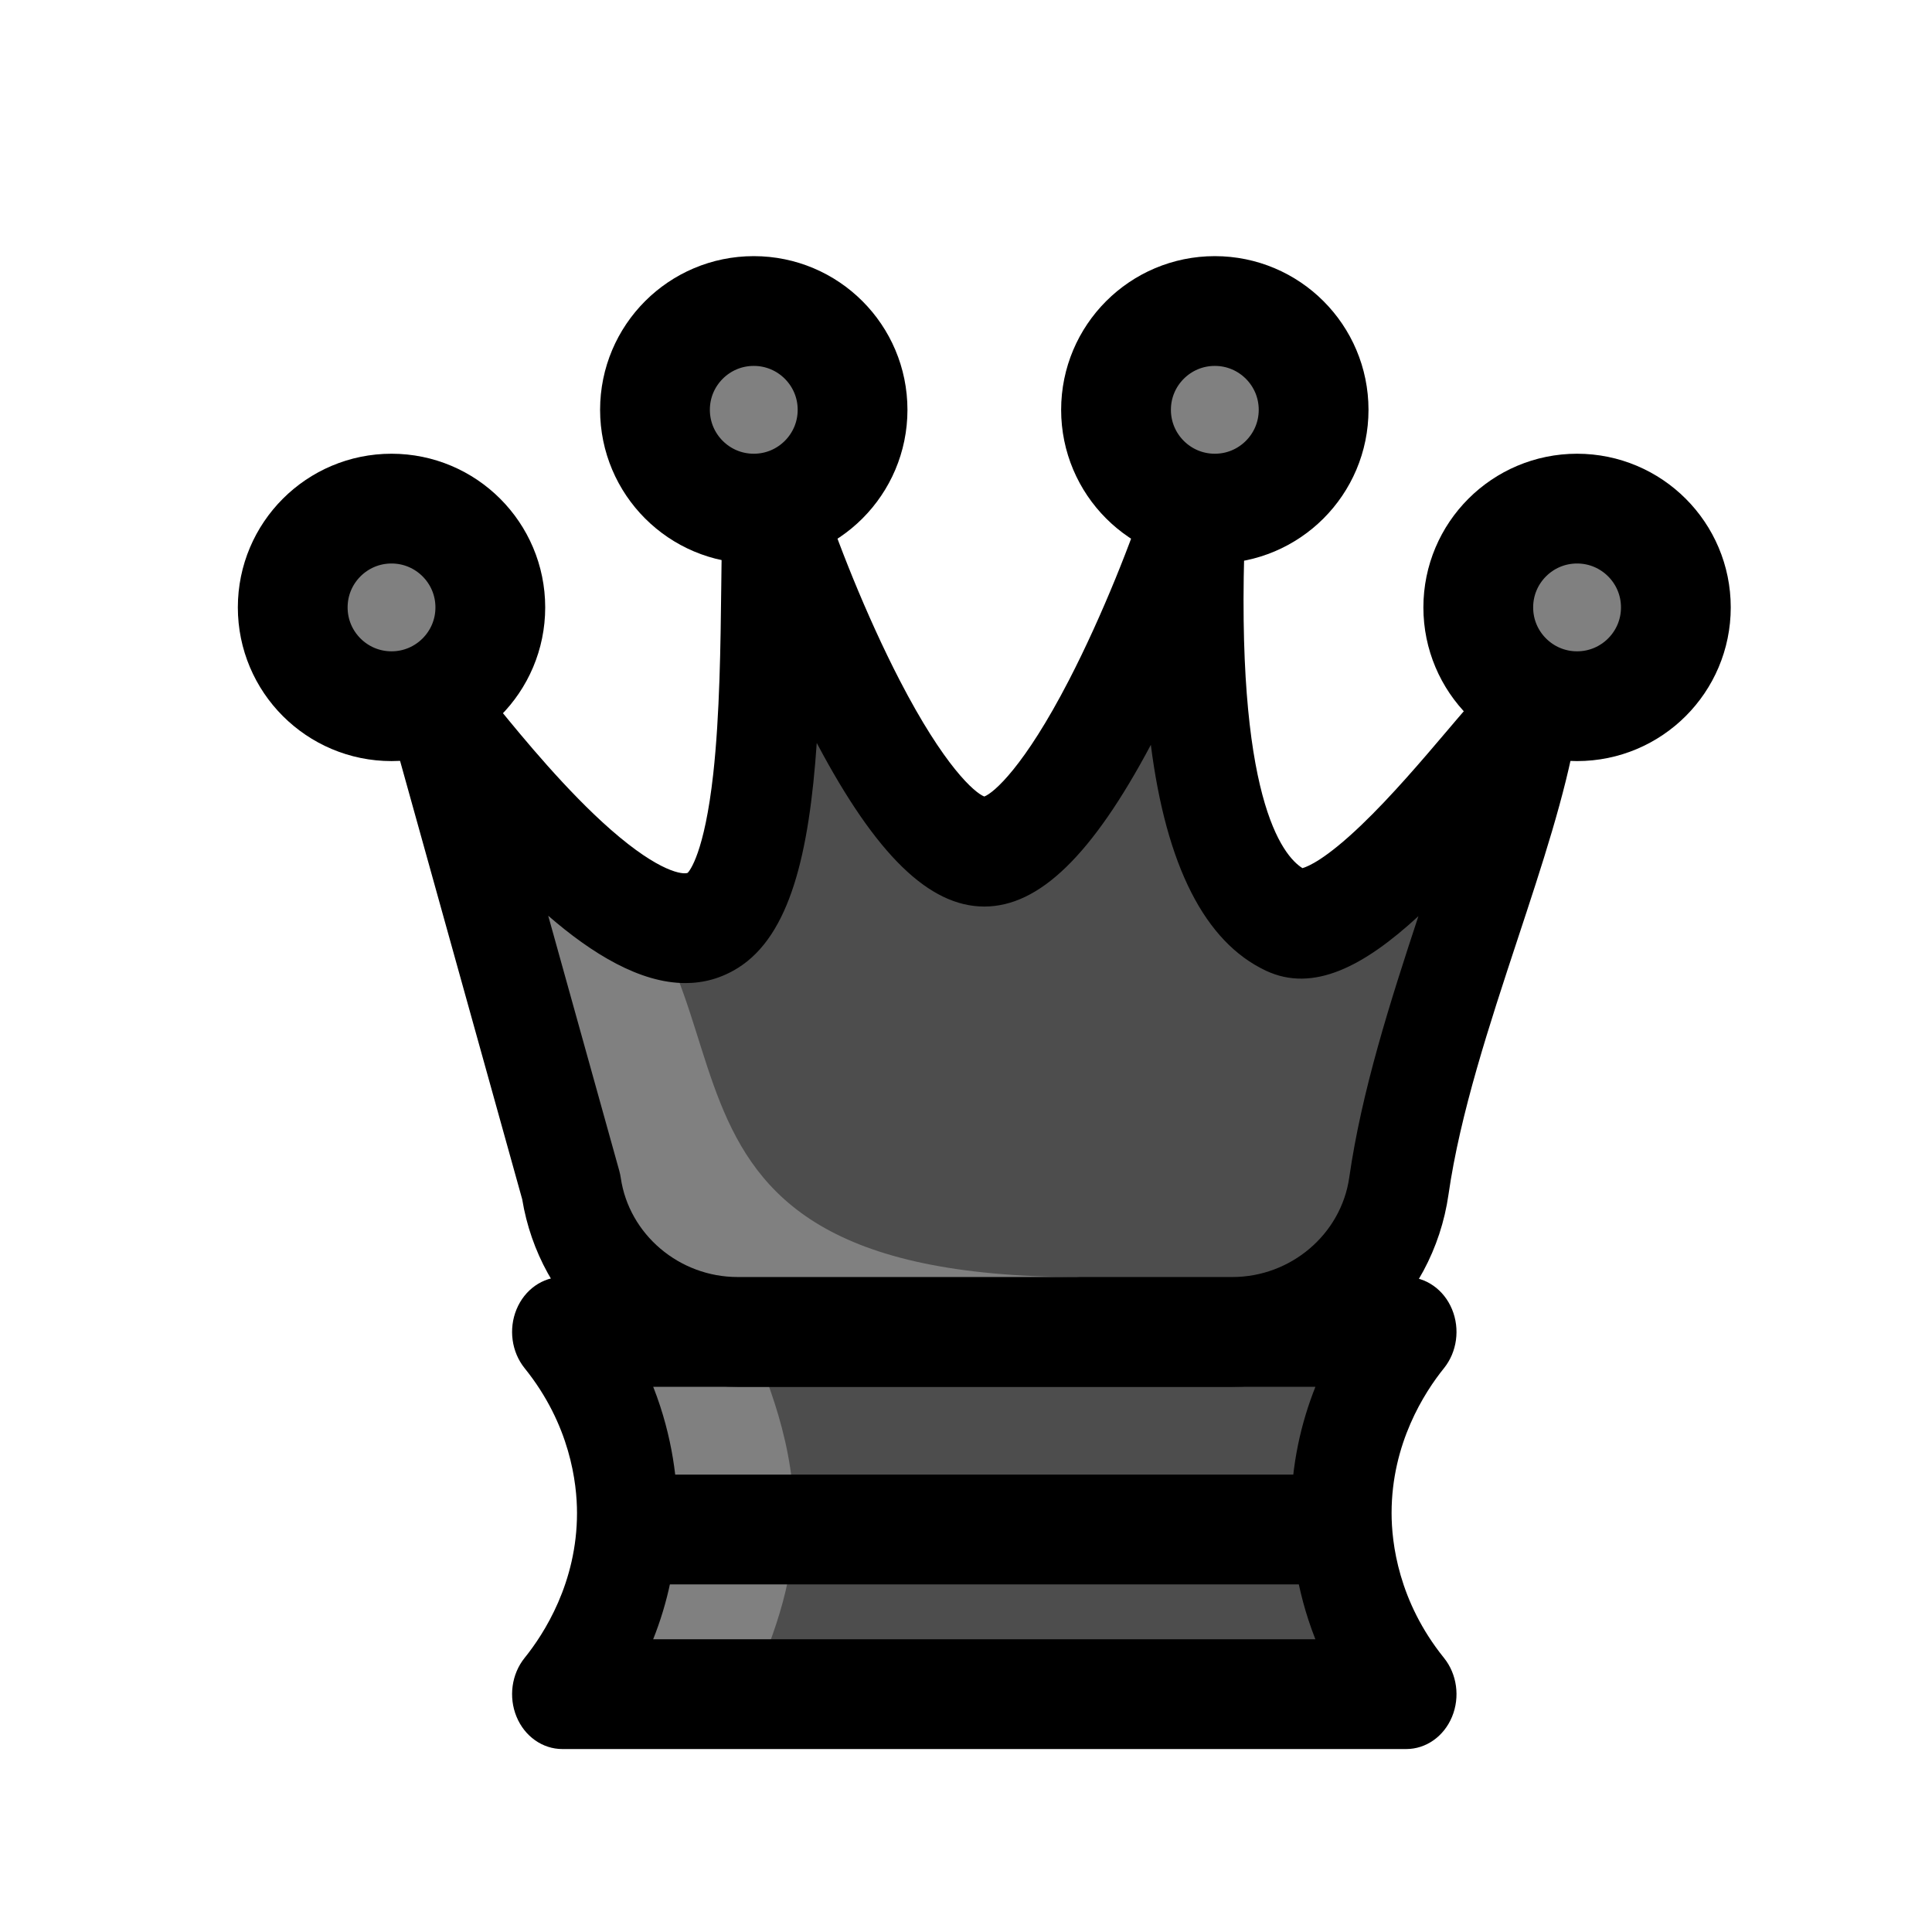
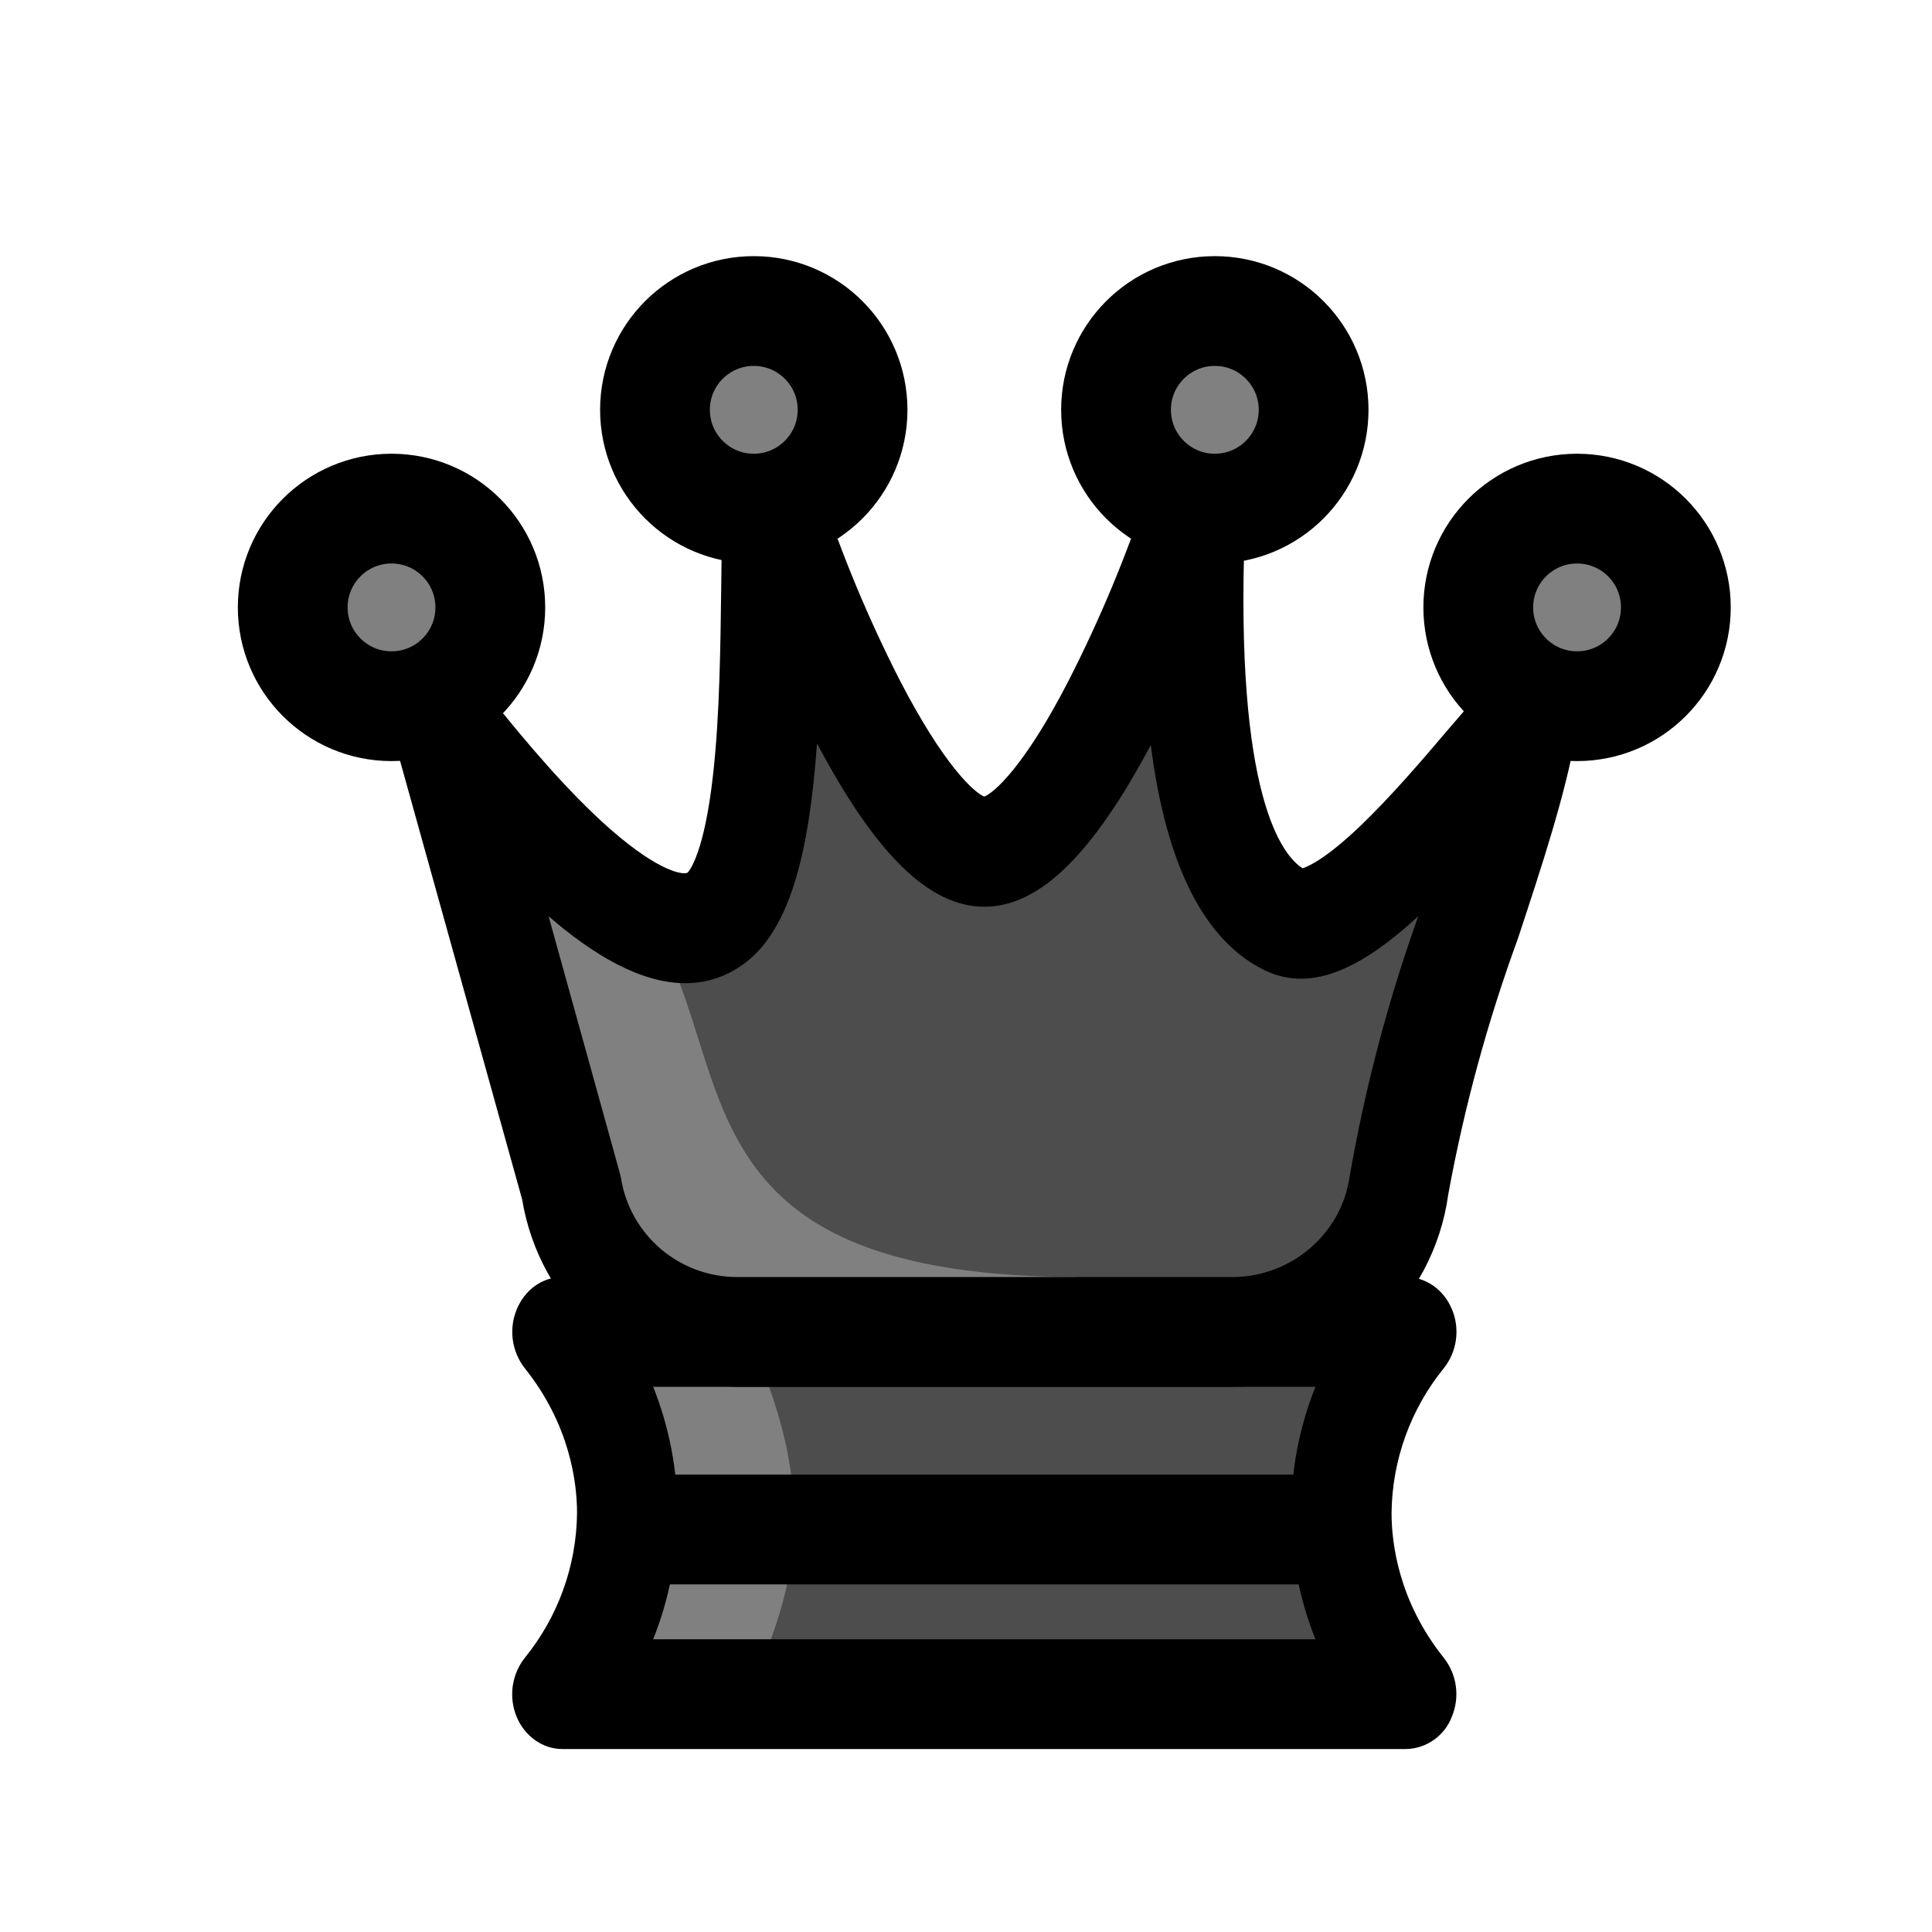
<svg xmlns="http://www.w3.org/2000/svg" width="100" height="100" viewBox="-50 -90 498 528">
-   <path d="M319.324 393H88.676c4.5-5.578 17.746-23.473 17.746-49.5 0-6.973-.953-28.68-17.746-49.5h230.648c-4.5 5.578-17.742 23.473-17.742 49.5 0 6.973.95 28.68 17.742 49.5" style="stroke:none;fill-rule:nonzero;fill:#4d4d4d;fill-opacity:1" transform="translate(0 -20)" />
-   <path d="M140 393c3.563-10.281 11.434-25.773 12-45 .7-23.797-8.102-41.723-12-53-10.68 0-27.254-1-37.934-1l15.563 54-24.715 45Zm0 0" style="stroke:none;fill-rule:nonzero;fill:gray;fill-opacity:1" transform="translate(0 -20)" />
-   <path d="M113.504 378h180.98c-5.523-14.016-6.632-26.637-6.632-34.5 0-13.32 2.828-24.914 6.644-34.5h-180.98c5.523 14.016 6.632 26.637 6.632 34.5 0 13.32-2.828 24.914-6.644 34.5m205.816 30H88.68c-5.399 0-10.293-3.453-12.512-8.824-2.223-5.375-1.356-11.668 2.21-16.094 5.345-6.629 14.313-20.586 14.313-39.582 0-8.152-1.859-24.14-14.316-39.586-3.563-4.422-4.43-10.719-2.207-16.09 2.219-5.37 7.113-8.824 12.512-8.824h230.64c5.399 0 10.293 3.453 12.512 8.824 2.223 5.375 1.36 11.668-2.21 16.094-5.345 6.629-14.313 20.586-14.313 39.582 0 8.152 1.859 24.14 14.312 39.586 3.57 4.422 4.434 10.719 2.211 16.09-2.219 5.37-7.113 8.824-12.512 8.824" style="stroke:none;fill-rule:nonzero;fill:#000;fill-opacity:1" transform="translate(0 -20)" />
-   <path d="M91.102 254.3 55.73 127.333c3.239 1.95 50.434 69.043 74.133 54.168 18.852-11.832 14.93-84.18 16.477-112.5 8.297 26.242 36.086 93.75 57.66 93.75 21.574 0 49.363-67.508 57.66-93.75.524 3.23-7.828 97.156 24.711 112.5 18.586 8.766 59.883-51.512 65.902-54.168-6.168 35.207-28.808 83.805-34.972 126.797C314.02 277.012 294.652 294 271.793 294H136.582c-22.789 0-42.14-16.89-45.48-39.7" style="stroke:none;fill-rule:nonzero;fill:#4d4d4d;fill-opacity:1" transform="translate(0 -20)" />
-   <path d="M86.828 159C153 192 93 279 230 279l-100.027 15c-11.192-10.469-34.067-34.773-43.145-72-6.59-27.016-3.2-49.723 0-63" style="stroke:none;fill-rule:nonzero;fill:gray;fill-opacity:1" transform="translate(0 -20)" />
-   <path d="M203.703 147.773Zm.594 0Zm-81.395 20.809Zm-38.078 11.68 19.41 69.672c.184.656.325 1.324.422 2 2.262 15.43 15.989 27.066 31.926 27.066h135.215c15.984 0 29.719-11.691 31.941-27.191 3.395-23.657 11.149-47.887 18.903-71.43-14.899 13.738-28.77 20.996-41.707 14.89-16.641-7.843-27.207-28.601-31.418-61.707C233.488 163.708 219.02 177.75 204 177.75c-15.078 0-29.594-14.148-45.691-44.52l-.098-.19c-2.066 30.175-7.305 52.554-21.508 61.468-4.605 2.887-9.437 4.16-14.383 4.16-12.39 0-25.488-7.984-37.496-18.406M271.797 309H136.582c-14.125 0-27.832-5.176-38.602-14.578-10.75-9.379-17.918-22.363-20.265-36.66L42.598 131.703c-1.63-5.84.144-12.172 4.484-16.02 4.336-3.847 10.375-4.433 15.266-1.492 2.629 1.579 4.12 3.407 9.07 9.457 6.426 7.856 18.39 22.48 30.516 33.102 13.468 11.797 19.843 12.313 21.015 11.785.489-.508 4.574-5.36 6.977-27.066 1.777-16.094 2.004-35.356 2.183-50.836.106-8.813.192-16.426.528-22.528.386-7.144 5.343-12.992 11.836-13.964 6.484-.973 12.703 3.195 14.843 9.96 4.094 12.954 12.352 34.004 21.567 51.825 12.207 23.61 20.52 30.758 23.117 31.754 2.598-.996 10.91-8.145 23.117-31.754 9.215-17.82 17.473-38.871 21.567-51.824 2.043-6.461 7.828-10.586 14.062-10.055 6.234.539 11.352 5.621 12.438 12.351.324 2.008.265 3.45.078 8.223-2.903 73.414 10.297 89.258 15.691 92.633 1.535-.43 6.344-2.438 16.086-11.766 8.309-7.953 16.664-17.789 23.379-25.695 8.89-10.469 12.215-14.383 16.71-16.367 4.661-2.059 9.977-1.168 13.86 2.32 3.883 3.484 5.711 9.012 4.766 14.406-2.988 17.067-9.297 36.192-15.977 56.442-7.734 23.453-15.734 47.707-18.914 69.855-2.117 14.774-9.355 28.23-20.383 37.899C299.695 303.797 285.96 309 271.797 309" style="stroke:none;fill-rule:nonzero;fill:#000;fill-opacity:1" transform="translate(0 -20)" />
-   <path d="M168 42c0 14.91-12.09 27-27 27s-27-12.09-27-27 12.09-27 27-27 27 12.09 27 27" style="stroke:none;fill-rule:nonzero;fill:gray;fill-opacity:1" transform="translate(0 -20)" />
-   <path d="M0 0c0-14.91-12.09-27-27-27S-54-14.91-54 0s12.09 27 27 27S0 14.91 0 0Zm0 0" style="fill:none;stroke-width:30;stroke-linecap:butt;stroke-linejoin:round;stroke:#000;stroke-opacity:1;stroke-miterlimit:10" transform="matrix(1 0 0 -1 168 22)" />
-   <path d="M294 42c0 14.91-12.09 27-27 27s-27-12.09-27-27 12.09-27 27-27 27 12.09 27 27" style="stroke:none;fill-rule:nonzero;fill:gray;fill-opacity:1" transform="translate(0 -20)" />
-   <path d="M0 0c0-14.91-12.09-27-27-27S-54-14.91-54 0s12.09 27 27 27S0 14.91 0 0Zm0 0" style="fill:none;stroke-width:30;stroke-linecap:butt;stroke-linejoin:round;stroke:#000;stroke-opacity:1;stroke-miterlimit:10" transform="matrix(1 0 0 -1 294 22)" />
-   <path d="M393 96c0 14.91-12.09 27-27 27s-27-12.09-27-27 12.09-27 27-27 27 12.09 27 27" style="stroke:none;fill-rule:nonzero;fill:gray;fill-opacity:1" transform="translate(0 -20)" />
-   <path d="M0 0c0-14.91-12.09-27-27-27S-54-14.91-54 0s12.09 27 27 27S0 14.91 0 0Zm0 0" style="fill:none;stroke-width:30;stroke-linecap:butt;stroke-linejoin:round;stroke:#000;stroke-opacity:1;stroke-miterlimit:10" transform="matrix(1 0 0 -1 393 76)" />
-   <path d="M69 96c0 14.91-12.09 27-27 27s-27-12.09-27-27 12.09-27 27-27 27 12.09 27 27" style="stroke:none;fill-rule:nonzero;fill:gray;fill-opacity:1" transform="translate(0 -20)" />
-   <path d="M0 0c0-14.91-12.09-27-27-27S-54-14.91-54 0s12.09 27 27 27S0 14.91 0 0Zm0 0" style="fill:none;stroke-width:30;stroke-linecap:butt;stroke-linejoin:round;stroke:#000;stroke-opacity:1;stroke-miterlimit:10" transform="matrix(1 0 0 -1 69 76)" />
-   <path d="M0 0h197.695" style="fill:none;stroke-width:30;stroke-linecap:butt;stroke-linejoin:round;stroke:#000;stroke-opacity:1;stroke-miterlimit:10" transform="matrix(1 0 0 -1 105.152 328)" />
+   <path fill="#4d4d4d" d="M319.3 373H88.7a79.8 79.8 0 0 0 17.7-49.5c0-7-1-28.7-17.7-49.5h230.6a79.8 79.8 0 0 0-17.7 49.5c0 7 1 28.7 17.7 49.5" />
+   <path fill="gray" d="M140 373c3.6-10.3 11.4-25.8 12-45 .7-23.8-8.1-41.7-12-53-10.7 0-27.3-1-38-1l15.6 54L93 373Zm0 0" />
+   <path d="M113.5 358h181a92.9 92.9 0 0 1 0-69h-181a92.9 92.9 0 0 1 0 69m205.8 30H88.7c-5.4 0-10.3-3.5-12.5-8.8a16.1 16.1 0 0 1 2.2-16.1 63.8 63.8 0 0 0 14.3-39.6c0-8.2-1.9-24.1-14.3-39.6a16.1 16.1 0 0 1-2.2-16c2.2-5.4 7-8.9 12.5-8.9h230.6c5.4 0 10.3 3.5 12.5 8.8a16 16 0 0 1-2.2 16.1 63.8 63.8 0 0 0-14.3 39.6c0 8.2 1.9 24.1 14.3 39.6a16 16 0 0 1 2.2 16 13.7 13.7 0 0 1-12.5 8.9" />
+   <path fill="#4d4d4d" d="m91.1 234.3-35.4-127c3.3 2 50.5 69 74.2 54.2 18.8-11.8 14.9-84.2 16.4-112.5 8.3 26.2 36.1 93.8 57.7 93.8s49.4-67.6 57.7-93.8c.5 3.2-7.9 97.2 24.7 112.5 18.6 8.8 59.9-51.5 65.9-54.2-6.2 35.2-28.8 83.8-35 126.8a46.2 46.2 0 0 1-45.5 39.9H136.6A46.1 46.1 0 0 1 91 234.3" />
+   <path fill="gray" d="M86.8 139C153 172 93 259 230 259l-100 15a148.2 148.2 0 0 1-43.2-72c-6.6-27-3.2-49.7 0-63" />
+   <path d="M203.7 127.8Zm.6 0Zm-81.4 20.8Zm-38 11.7 19.3 69.6.5 2a32.1 32.1 0 0 0 31.9 27.1h135.2c16 0 29.7-11.7 32-27.2a429.6 429.6 0 0 1 18.8-71.4c-14.9 13.7-28.7 21-41.7 14.9-16.6-7.9-27.2-28.6-31.4-61.7-16 30.1-30.5 44.2-45.5 44.2s-29.6-14.2-45.7-44.6v-.2c-2.2 30.2-7.4 52.6-21.6 61.5a26.6 26.6 0 0 1-14.4 4.2c-12.4 0-25.5-8-37.5-18.4m187 128.7H136.6A58.7 58.7 0 0 1 98 274.4a62 62 0 0 1-20.3-36.6L42.6 111.7c-1.6-5.8.1-12.2 4.5-16a12.8 12.8 0 0 1 15.2-1.5 36 36 0 0 1 9.1 9.4c6.4 7.9 18.4 22.5 30.5 33.1 13.5 11.8 19.9 12.4 21 11.8.5-.5 4.6-5.3 7-27 1.8-16.1 2-35.4 2.2-50.9.1-8.8.2-16.4.5-22.5.4-7.1 5.4-13 11.9-14s12.7 3.2 14.8 10a365 365 0 0 0 21.6 51.8c12.2 23.6 20.5 30.8 23.1 31.8 2.6-1 11-8.2 23.1-31.8a365.3 365.3 0 0 0 21.6-51.8c2-6.5 7.8-10.6 14-10 6.3.5 11.4 5.6 12.5 12.3.3 2 .2 3.4 0 8.2-2.8 73.4 10.4 89.3 15.8 92.7 1.5-.5 6.3-2.5 16-11.8 8.3-8 16.7-17.8 23.4-25.7 9-10.5 12.2-14.4 16.7-16.4 4.7-2 10-1.1 13.9 2.3a16 16 0 0 1 4.8 14.5c-3 17-9.3 36.1-16 56.4a426.2 426.2 0 0 0-19 69.8 62 62 0 0 1-20.3 38 58.7 58.7 0 0 1-38.7 14.6" />
+   <path fill="gray" d="M168 22a27 27 0 1 1-54 0 27 27 0 0 1 54 0" />
+   <path fill="none" stroke="#000" stroke-linejoin="round" stroke-miterlimit="10" stroke-width="30" d="M168 22a27 27 0 1 1-54 0 27 27 0 0 1 54 0Zm0 0" />
+   <path fill="gray" d="M294 22a27 27 0 1 1-54 0 27 27 0 0 1 54 0" />
+   <path fill="none" stroke="#000" stroke-linejoin="round" stroke-miterlimit="10" stroke-width="30" d="M294 22a27 27 0 1 1-54 0 27 27 0 0 1 54 0Zm0 0" />
+   <path fill="gray" d="M393 76a27 27 0 1 1-54 0 27 27 0 0 1 54 0" />
+   <path fill="none" stroke="#000" stroke-linejoin="round" stroke-miterlimit="10" stroke-width="30" d="M393 76a27 27 0 1 1-54 0 27 27 0 0 1 54 0Zm0 0" />
+   <path fill="gray" d="M69 76a27 27 0 1 1-54 0 27 27 0 0 1 54 0" />
+   <path fill="none" stroke="#000" stroke-linejoin="round" stroke-miterlimit="10" stroke-width="30" d="M69 76a27 27 0 1 1-54 0 27 27 0 0 1 54 0Zm36.2 252h197.6" />
</svg>
